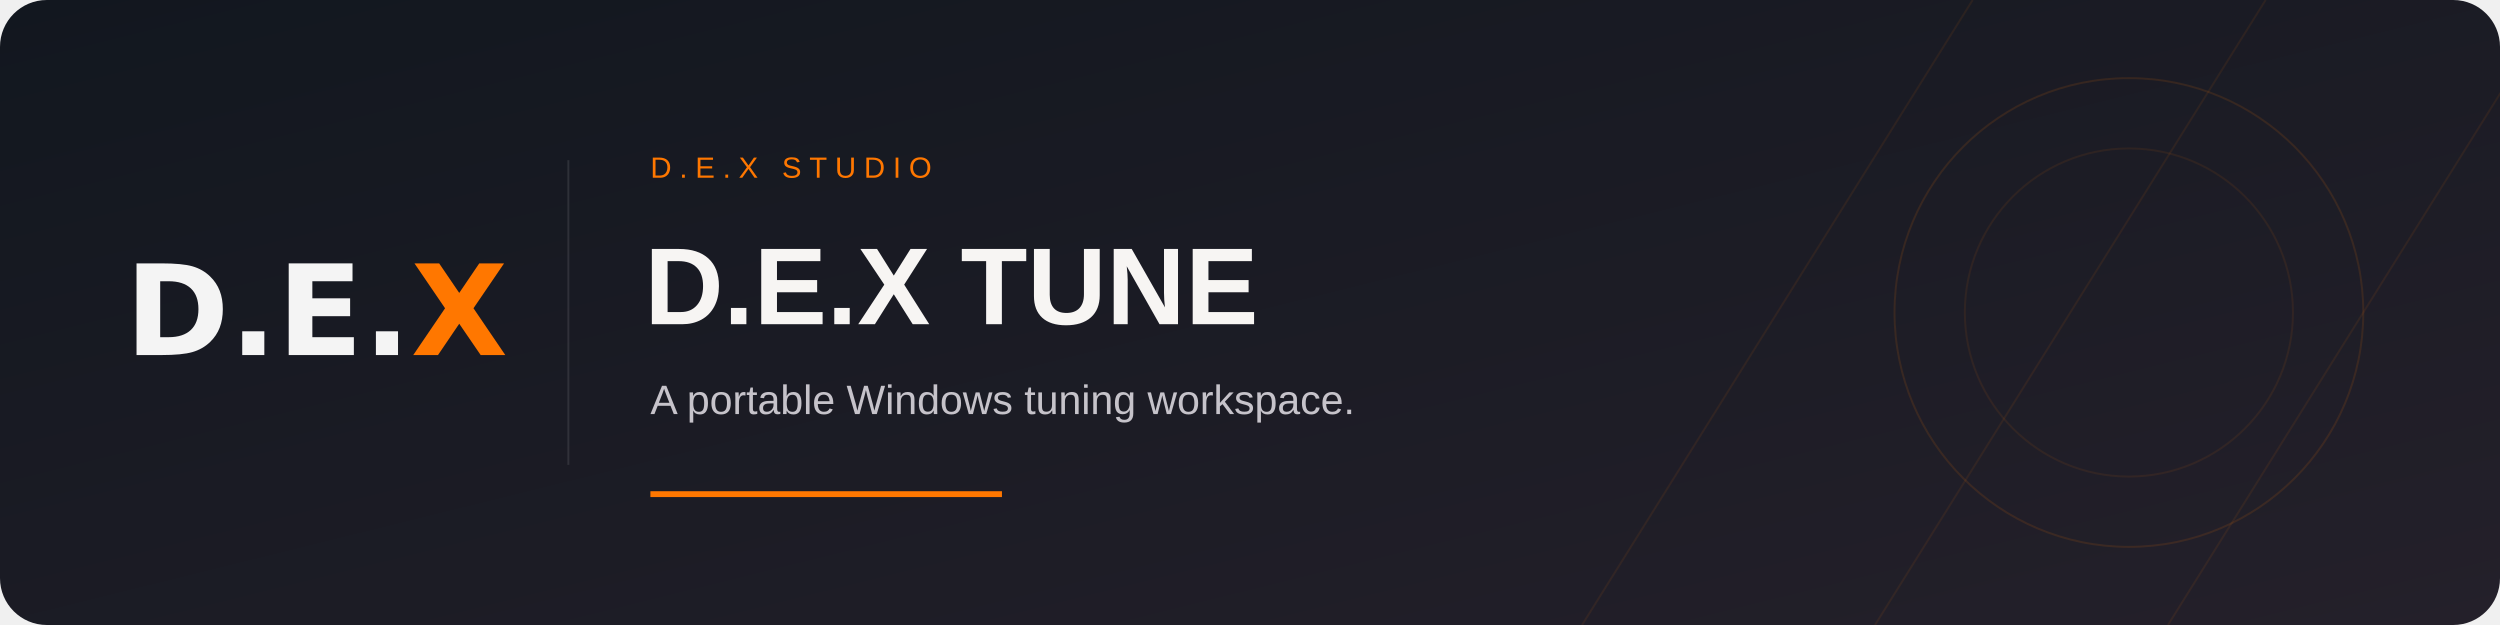
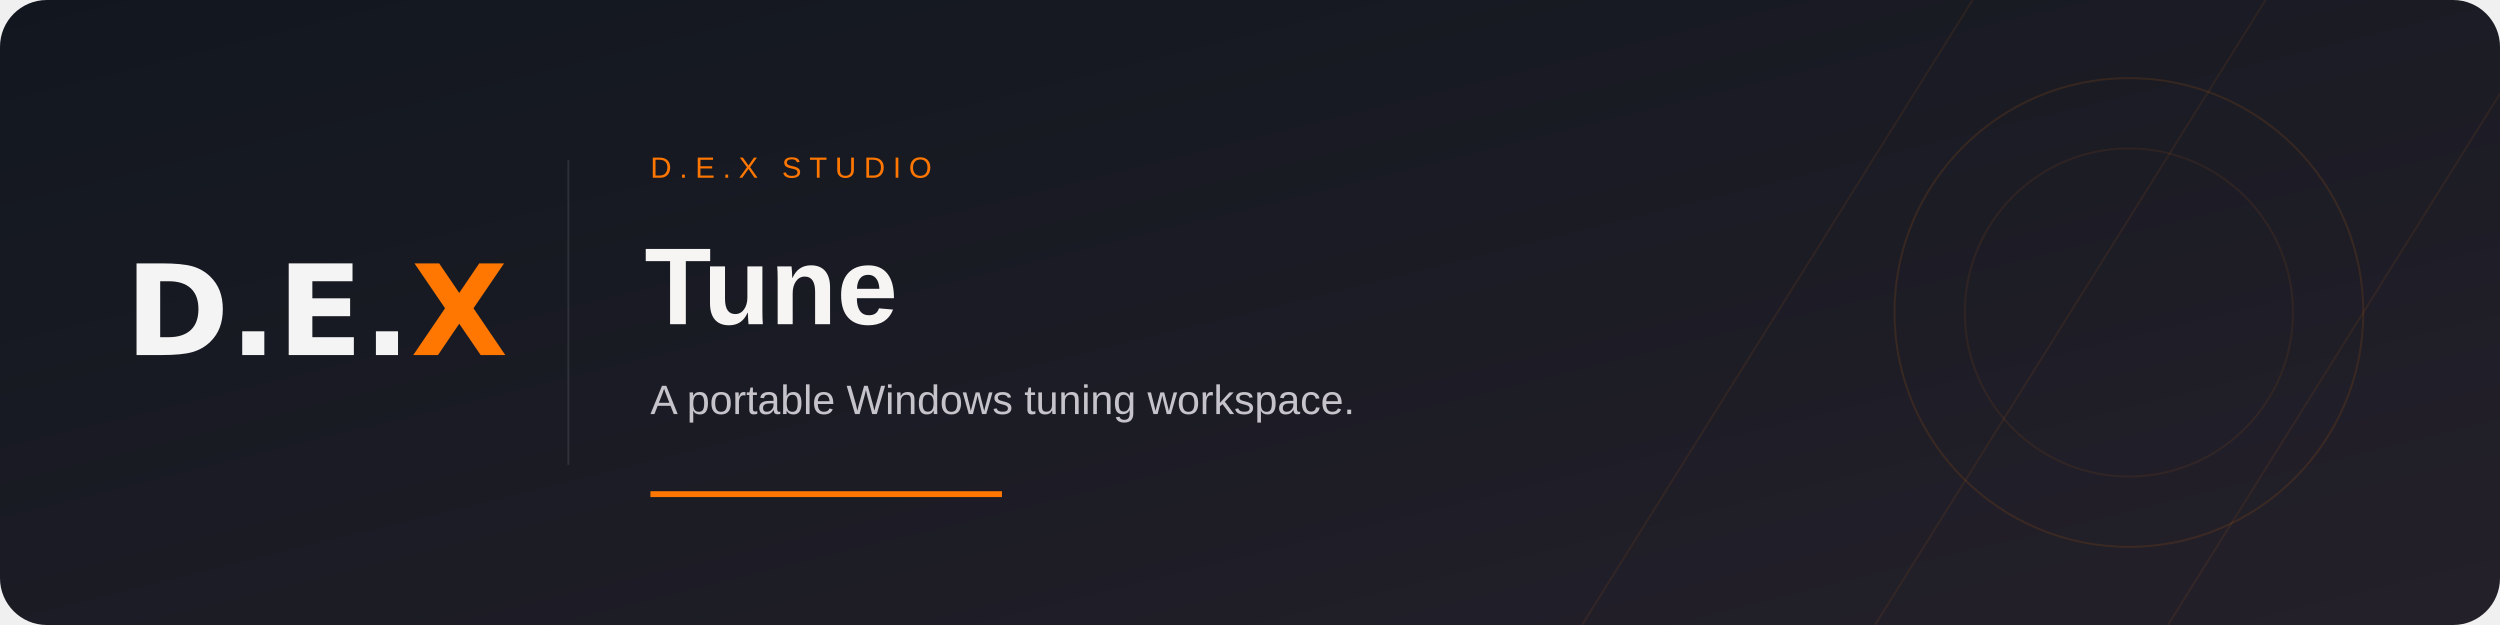
- <svg xmlns="http://www.w3.org/2000/svg" width="1280" height="320" viewBox="0 0 1280 320" role="img" aria-label="D.E.X TUNE — D.E.X Studio">
+ <svg xmlns="http://www.w3.org/2000/svg" width="1280" height="320" viewBox="0 0 1280 320" role="img" aria-label="Tune — D.E.X Studio">
  <defs>
    <linearGradient id="back" x2="1" y2="1">
      <stop stop-color="#12171f" />
      <stop offset="1" stop-color="#24202a" />
    </linearGradient>
  </defs>
  <rect width="1280" height="320" rx="24" fill="url(#back)" />
  <path d="M1010 0 810 320M1160 0 960 320M1310 0 1110 320" fill="none" stroke="#ff7700" opacity=".08" />
  <circle cx="1090" cy="160" r="120" fill="none" stroke="#ff7700" opacity=".12" />
  <circle cx="1090" cy="160" r="84" fill="none" stroke="#ff7700" opacity=".08" />
  <svg viewBox="0 0 6234 1600" role="img" aria-label="D.E.X" x="64" y="128" width="196" height="64">
    <g transform="translate(0,1493) scale(1,-1)">
      <path transform="translate(0,0)" fill="#F4F4F4" d="M573 1202V291H711Q947 291 1071.5 408.0Q1196 525 1196 748Q1196 970 1072.0 1086.0Q948 1202 711 1202ZM188 1493H594Q934 1493 1100.5 1444.5Q1267 1396 1386 1280Q1491 1179 1542.0 1047.0Q1593 915 1593 748Q1593 579 1542.0 446.5Q1491 314 1386 213Q1266 97 1098.0 48.5Q930 0 594 0H188Z" />
      <path transform="translate(1700,0)" fill="#F4F4F4" d="M209 387H569V0H209Z" />
      <path transform="translate(2478,0)" fill="#F4F4F4" d="M188 1493H1227V1202H573V924H1188V633H573V291H1249V0H188Z" />
      <path transform="translate(3877,0)" fill="#F4F4F4" d="M209 387H569V0H209Z" />
      <path transform="translate(4655,0)" fill="#FF7700" d="M1020 762 1538 0H1137L788 510L442 0H39L557 762L59 1493H461L788 1012L1114 1493H1518Z" />
    </g>
  </svg>
  <path d="M291 82V238" stroke="#ffffff" opacity=".1" />
  <text x="333" y="91" fill="#ff7700" font-family="Segoe UI,Arial,sans-serif" font-size="15" letter-spacing="4">D.E.X STUDIO</text>
-   <text x="330" y="166" fill="#f7f5f3" font-family="Segoe UI,Arial,sans-serif" font-weight="650" font-size="56">D.E.X TUNE</text>
+   <text x="330" y="166" fill="#f7f5f3" font-family="Segoe UI,Arial,sans-serif" font-weight="650" font-size="56">Tune</text>
  <text x="333" y="212" fill="#c6c3ca" font-family="Segoe UI,Arial,sans-serif" font-size="21">A portable Windows tuning workspace.</text>
  <path d="M333 253H513" stroke="#ff7700" stroke-width="3" />
</svg>
